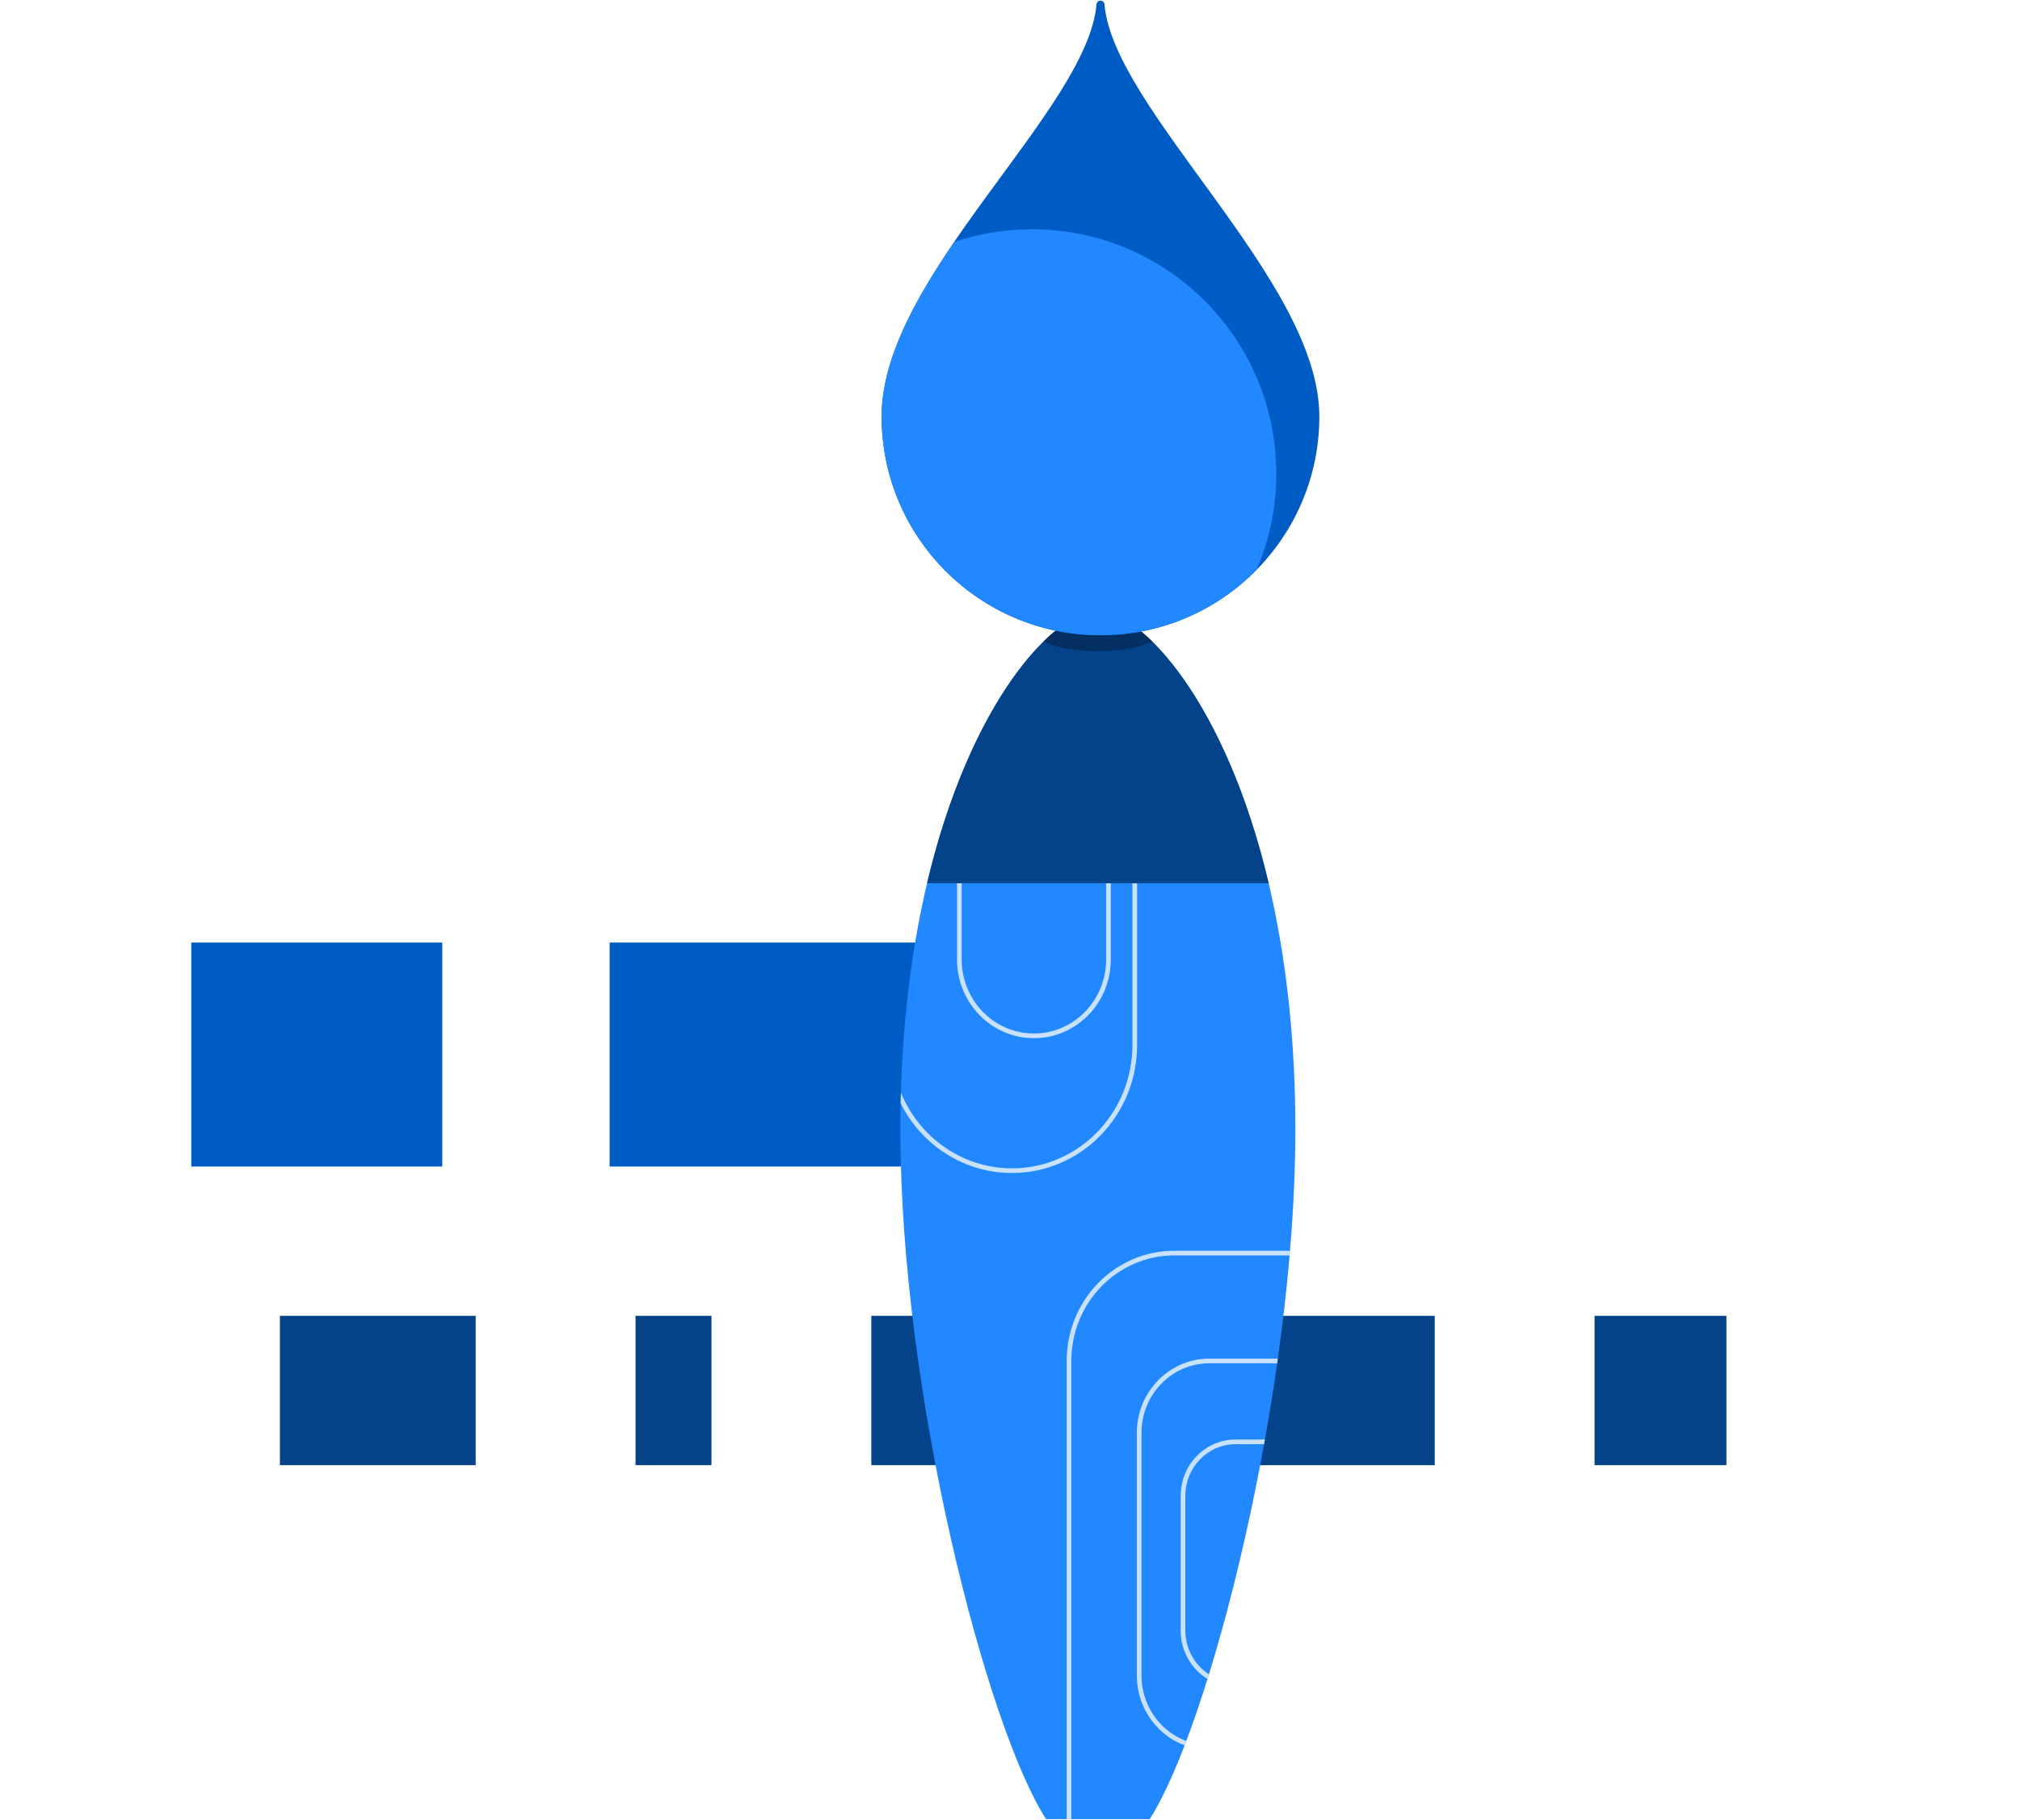
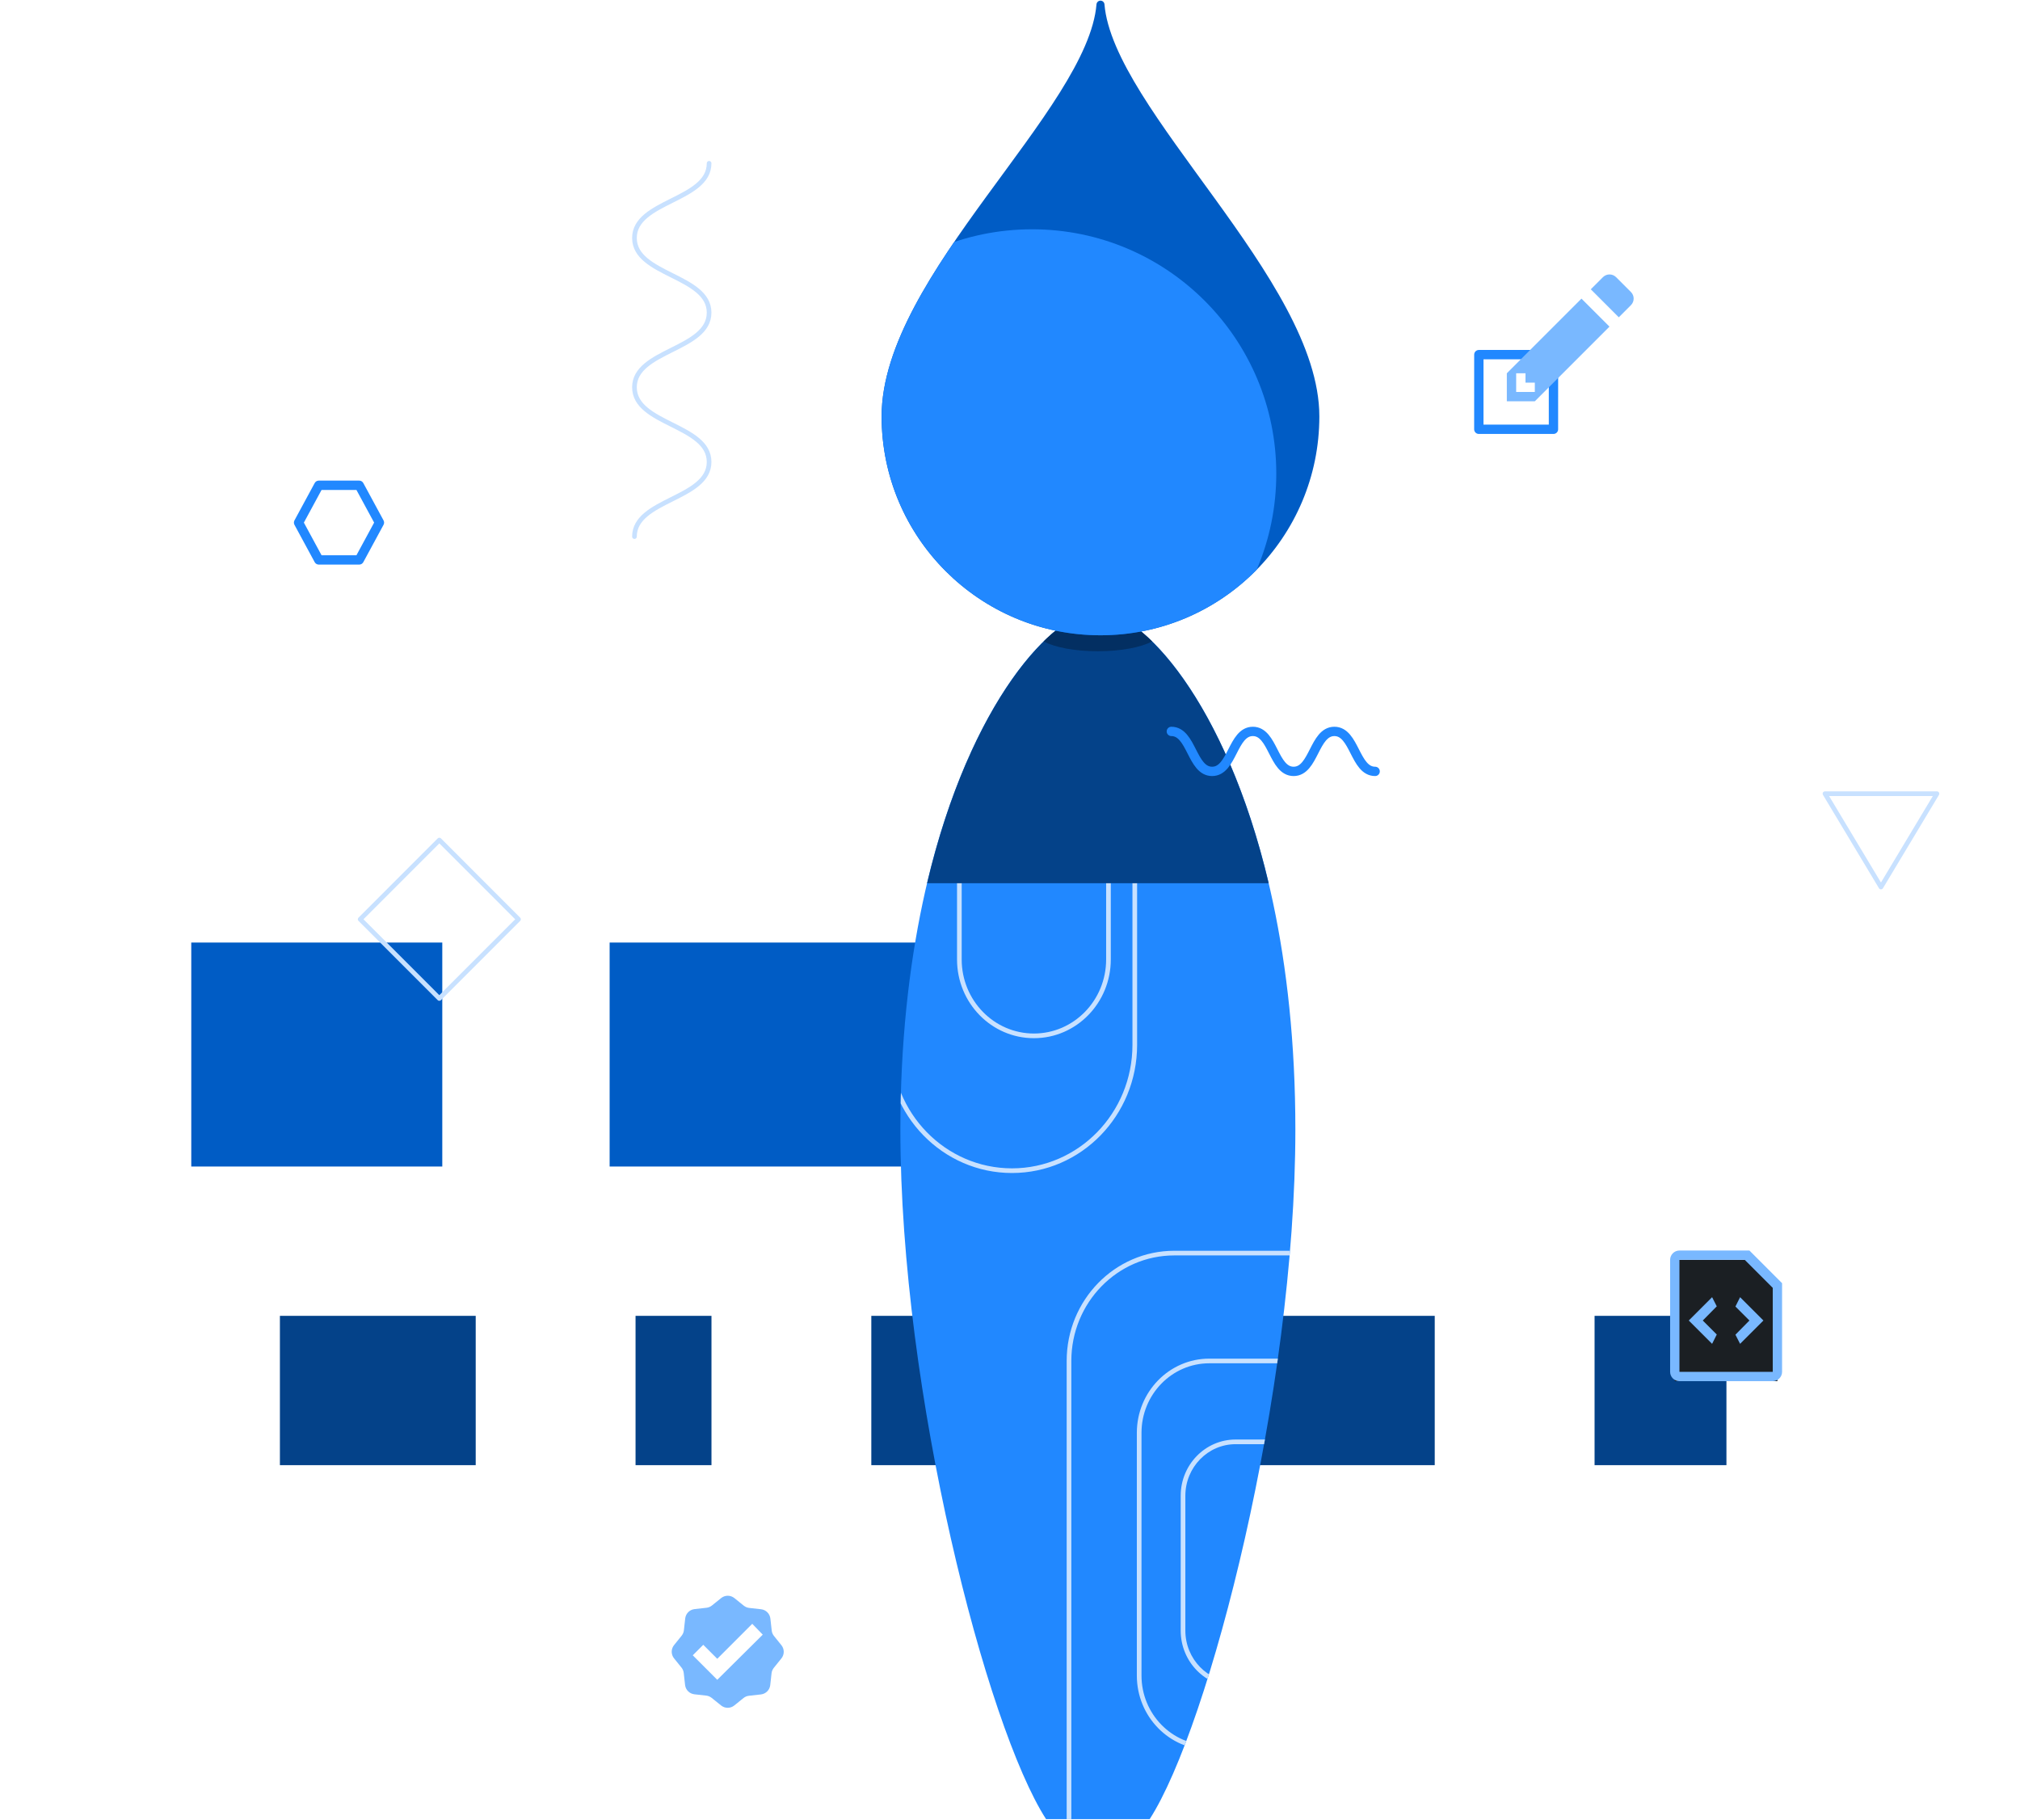
<svg xmlns="http://www.w3.org/2000/svg" width="433" height="390" viewBox="0 0 433 390" fill="none">
  <rect x="60" y="282" width="41.971" height="32" fill="#044289" />
  <rect x="186.771" y="282" width="42.828" height="32" fill="#044289" />
  <rect x="263.861" y="282" width="43.684" height="32" fill="#044289" />
  <rect x="136.234" y="282" width="16.275" height="32" fill="#044289" />
  <rect x="341.807" y="282" width="28.266" height="32" fill="#044289" />
  <rect x="41" y="202" width="53.807" height="48" fill="#005CC5" />
  <rect x="130.678" y="202" width="142.588" height="48" fill="#005CC5" />
  <g data-draggable="true" id="brush">
    <path fill-rule="evenodd" clip-rule="evenodd" d="M246.442 389.86C259.233 370.005 277.67 298.517 277.67 242.078C277.67 167.929 248.324 131 235.335 131C222.346 131 193 167.929 193 242.078C193 298.517 211.437 370.005 224.228 389.86H246.442Z" fill="#2188FF" />
    <defs>
      <clipPath id="brushMask">
        <path fill-rule="evenodd" clip-rule="evenodd" d="M246.442 389.86C259.233 370.005 277.67 298.517 277.67 242.078C277.67 167.929 248.324 131 235.335 131C222.346 131 193 167.929 193 242.078C193 298.517 211.437 370.005 224.228 389.86H246.442Z" fill="#005CC5" />
      </clipPath>
    </defs>
    <g clip-path="url(#brushMask)">
      <path d="M206.145 205.622V174.802H205.145V205.622H206.145ZM221.626 221.495C213.088 221.495 206.145 214.4 206.145 205.622H205.145C205.145 214.929 212.513 222.495 221.626 222.495V221.495ZM237.107 205.622C237.107 214.4 230.165 221.495 221.626 221.495V222.495C230.74 222.495 238.107 214.929 238.107 205.622H237.107ZM237.107 174.802V205.622H238.107V174.802H237.107ZM243.748 187.323C243.748 172.164 231.751 159.855 216.926 159.855V160.855C231.176 160.855 242.748 172.694 242.748 187.323H243.748ZM243.748 223.922V187.323H242.748V223.922H243.748ZM216.926 251.389C231.751 251.389 243.748 239.08 243.748 223.922H242.748C242.748 238.551 231.176 250.389 216.926 250.389V251.389ZM190.104 223.922C190.104 239.08 202.101 251.389 216.926 251.389V250.389C202.676 250.389 191.104 238.551 191.104 223.922H190.104ZM190.104 187.323V223.922H191.104V187.323H190.104ZM216.926 159.855C202.101 159.855 190.104 172.164 190.104 187.323H191.104C191.104 172.694 202.676 160.855 216.926 160.855V159.855ZM301.092 291.668C301.092 278.637 290.778 268.053 278.03 268.053V269.053C290.203 269.053 300.092 279.166 300.092 291.668H301.092ZM301.092 403.391V291.668H300.092V403.391H301.092ZM278.03 427.006C290.778 427.006 301.092 416.421 301.092 403.391H300.092C300.092 415.892 290.203 426.006 278.03 426.006V427.006ZM251.708 427.006H278.03V426.006H251.708V427.006ZM228.647 403.391C228.647 416.421 238.961 427.006 251.708 427.006V426.006C239.535 426.006 229.647 415.892 229.647 403.391H228.647ZM228.647 291.668V403.391H229.647V291.668H228.647ZM251.708 268.053C238.961 268.053 228.647 278.637 228.647 291.668H229.647C229.647 279.166 239.535 269.053 251.708 269.053V268.053ZM278.03 268.053H251.708V269.053H278.03V268.053ZM289.811 307.078C289.811 298.302 282.865 291.168 274.27 291.168V292.168C282.29 292.168 288.811 298.832 288.811 307.078H289.811ZM289.811 359.087V307.078H288.811V359.087H289.811ZM274.27 374.997C282.865 374.997 289.811 367.862 289.811 359.087H288.811C288.811 367.333 282.29 373.997 274.27 373.997V374.997ZM259.229 374.997H274.27V373.997H259.229V374.997ZM243.688 359.087C243.688 367.862 250.635 374.997 259.229 374.997V373.997C251.21 373.997 244.688 367.333 244.688 359.087H243.688ZM243.688 307.078V359.087H244.688V307.078H243.688ZM259.229 291.168C250.635 291.168 243.688 298.302 243.688 307.078H244.688C244.688 298.832 251.21 292.168 259.229 292.168V291.168ZM274.27 291.168H259.229V292.168H274.27V291.168ZM286.051 320.562C286.051 313.914 280.788 308.504 274.27 308.504V309.504C280.213 309.504 285.051 314.443 285.051 320.562H286.051ZM286.051 349.455V320.562H285.051V349.455H286.051ZM274.27 361.513C280.788 361.513 286.051 356.103 286.051 349.455H285.051C285.051 355.574 280.213 360.513 274.27 360.513V361.513ZM264.869 361.513H274.27V360.513H264.869V361.513ZM253.089 349.455C253.089 356.103 258.352 361.513 264.869 361.513V360.513C258.927 360.513 254.089 355.574 254.089 349.455H253.089ZM253.089 320.562V349.455H254.089V320.562H253.089ZM264.869 308.504C258.352 308.504 253.089 313.914 253.089 320.562H254.089C254.089 314.443 258.927 309.504 264.869 309.504V308.504ZM274.27 308.504H264.869V309.504H274.27V308.504Z" fill="#C8E1FF" />
    </g>
    <path d="M271.949 189.286H198.721C207.921 150.392 225.923 131 235.335 131C244.747 131 262.749 150.392 271.949 189.286Z" fill="#044289" />
    <path d="M223.71 137.462C226.057 138.725 230.385 139.572 235.335 139.572C240.285 139.572 244.613 138.725 246.96 137.462C242.561 133.153 238.471 131 235.335 131C235.335 131 235.335 131 235.335 131C232.199 131 228.11 133.153 223.71 137.462Z" fill="#032F62" />
    <path d="M281.954 89.246C281.954 114.676 261.333 135.291 235.895 135.291C210.457 135.291 189.835 114.676 189.835 89.246C189.835 59.51 233.976 24.017 235.895 0.995C237.814 24.017 281.954 60.469 281.954 89.246Z" fill="#005CC5" stroke="#005CC5" stroke-width="1.713" stroke-linecap="round" stroke-linejoin="round" />
    <mask id="mask1" mask-type="alpha" maskUnits="userSpaceOnUse" x="188" y="0" width="95" height="137">
      <path d="M281.954 89.246C281.954 114.676 261.333 135.291 235.895 135.291C210.457 135.291 189.835 114.676 189.835 89.246C189.835 59.51 233.976 24.017 235.895 0.995C237.814 24.017 281.954 60.469 281.954 89.246Z" fill="#C8E1FF" stroke="#C8E1FF" stroke-width="1.713" />
    </mask>
    <g mask="url(#mask1)">
      <ellipse cx="221.24" cy="101.506" rx="52.34" ry="52.367" fill="#2188FF" />
    </g>
  </g>
+   <rect width="24" height="24" transform="matrix(0.707107 -0.707107 0.706902 0.707311 77.2051 197.008)" stroke="#C8E1FF" stroke-linejoin="round" />
+   <path d="M403.197 190.098L391.197 170.098L415.197 170.098L403.197 190.098Z" stroke="#C8E1FF" stroke-linejoin="round" />
+   <path d="M136 115C136 107 152 107 152 99C152 91 136 91 136 83C136 75 152 75 152 67C152 59 136 59 136 51C136 43 152 43 152 35" stroke="#C8E1FF" stroke-linecap="round" stroke-linejoin="round" />
+   <path d="M294.771 165.316C290.402 165.316 290.402 156.75 286.034 156.75C281.665 156.75 281.665 165.316 277.297 165.316C272.928 165.316 272.928 156.75 268.56 156.75C264.191 156.75 264.191 165.316 259.823 165.316C255.455 165.316 255.455 156.75 251.086 156.75" stroke="#2188FF" stroke-width="2" stroke-linecap="round" stroke-linejoin="round" />
+   <path d="M68.333 120L67.454 120.476C67.629 120.799 67.966 121 68.333 121V120ZM64 112L63.121 111.524C62.96 111.821 62.96 112.179 63.121 112.476L64 112ZM68.333 104L68.333 103C67.966 103 67.629 103.201 67.454 103.524L68.333 104ZM77 104L77.879 103.524C77.704 103.201 77.367 103 77 103L77 104ZM81.333 112L82.213 112.476C82.374 112.179 82.374 111.821 82.213 111.524L81.333 112ZM77 120V121C77.367 121 77.704 120.799 77.879 120.476L77 120ZM69.213 119.524L64.879 111.524L63.121 112.476L67.454 120.476L69.213 119.524ZM64.879 112.476L69.213 104.476L67.454 103.524L63.121 111.524L64.879 112.476ZM68.333 105L77 105L77 103L68.333 103L68.333 105ZM76.121 104.476L80.454 112.476L82.213 111.524L77.879 103.524L76.121 104.476ZM80.454 111.524L76.121 119.524L77.879 120.476L82.213 112.476L80.454 111.524ZM77 119H68.333V121H77V119Z" fill="#2188FF" />
+   <rect width="16" height="16" transform="matrix(1 0 -0.000289166 1 317 76)" stroke="#2188FF" stroke-width="2" stroke-linejoin="round" />
+   <path fill-rule="evenodd" clip-rule="evenodd" d="M167.505 352.59L165.885 350.58C165.63 350.25 165.465 349.86 165.42 349.425L165.135 346.875C165.015 345.825 164.19 345 163.14 344.88L160.59 344.595C160.14 344.55 159.75 344.355 159.42 344.1L157.41 342.48C156.585 341.82 155.415 341.82 154.59 342.48L152.58 344.1C152.25 344.355 151.86 344.52 151.425 344.565L148.875 344.85C147.825 344.97 147 345.795 146.88 346.845L146.595 349.395C146.55 349.845 146.355 350.235 146.1 350.565L144.48 352.575C143.82 353.4 143.82 354.57 144.48 355.395L146.1 357.405C146.355 357.735 146.52 358.125 146.565 358.56L146.85 361.11C146.97 362.16 147.795 362.985 148.845 363.105L151.395 363.39C151.845 363.435 152.235 363.63 152.565 363.885L154.575 365.505C155.4 366.165 156.57 366.165 157.395 365.505L159.405 363.885C159.735 363.63 160.125 363.465 160.56 363.42L163.11 363.135C164.16 363.015 164.985 362.19 165.105 361.14L165.39 358.59C165.435 358.14 165.63 357.75 165.885 357.42L167.505 355.41C168.165 354.585 168.165 353.415 167.505 352.59V352.59ZM153.75 360L148.5 354.75L150.75 352.5L153.75 355.5L161.25 348L163.5 350.325L153.75 360V360Z" fill="#79B8FF" />
+   <path d="M359 270H374.529L381 276.265V296H359V270Z" fill="#1B1F23" />
+   <path fill-rule="evenodd" clip-rule="evenodd" d="M375 268H360C358.9 268 358 268.9 358 270V294C358 295.1 358.9 296 360 296H380C381.1 296 382 295.1 382 294V275L375 268V268ZM380 294H360V270H374L380 276V294V294ZM368 279.96L365 283L368 286L367 288L362 283L367 278L368 279.96V279.96ZM373 278L378 283L373 288L372 286.04L375 283L372 280L373 278V278Z" fill="#79B8FF" />
+   <path fill-rule="evenodd" clip-rule="evenodd" d="M323 80V86H329L345 70L339 64L323 80V80ZM329 84H325V80H327V82H329V84V84ZM349.6 65.4L347 68L341 62L343.6 59.4C344.38 58.62 345.64 58.62 346.42 59.4L349.6 62.58C350.38 63.36 350.38 64.62 349.6 65.4V65.4Z" fill="#79B8FF" />
</svg>
